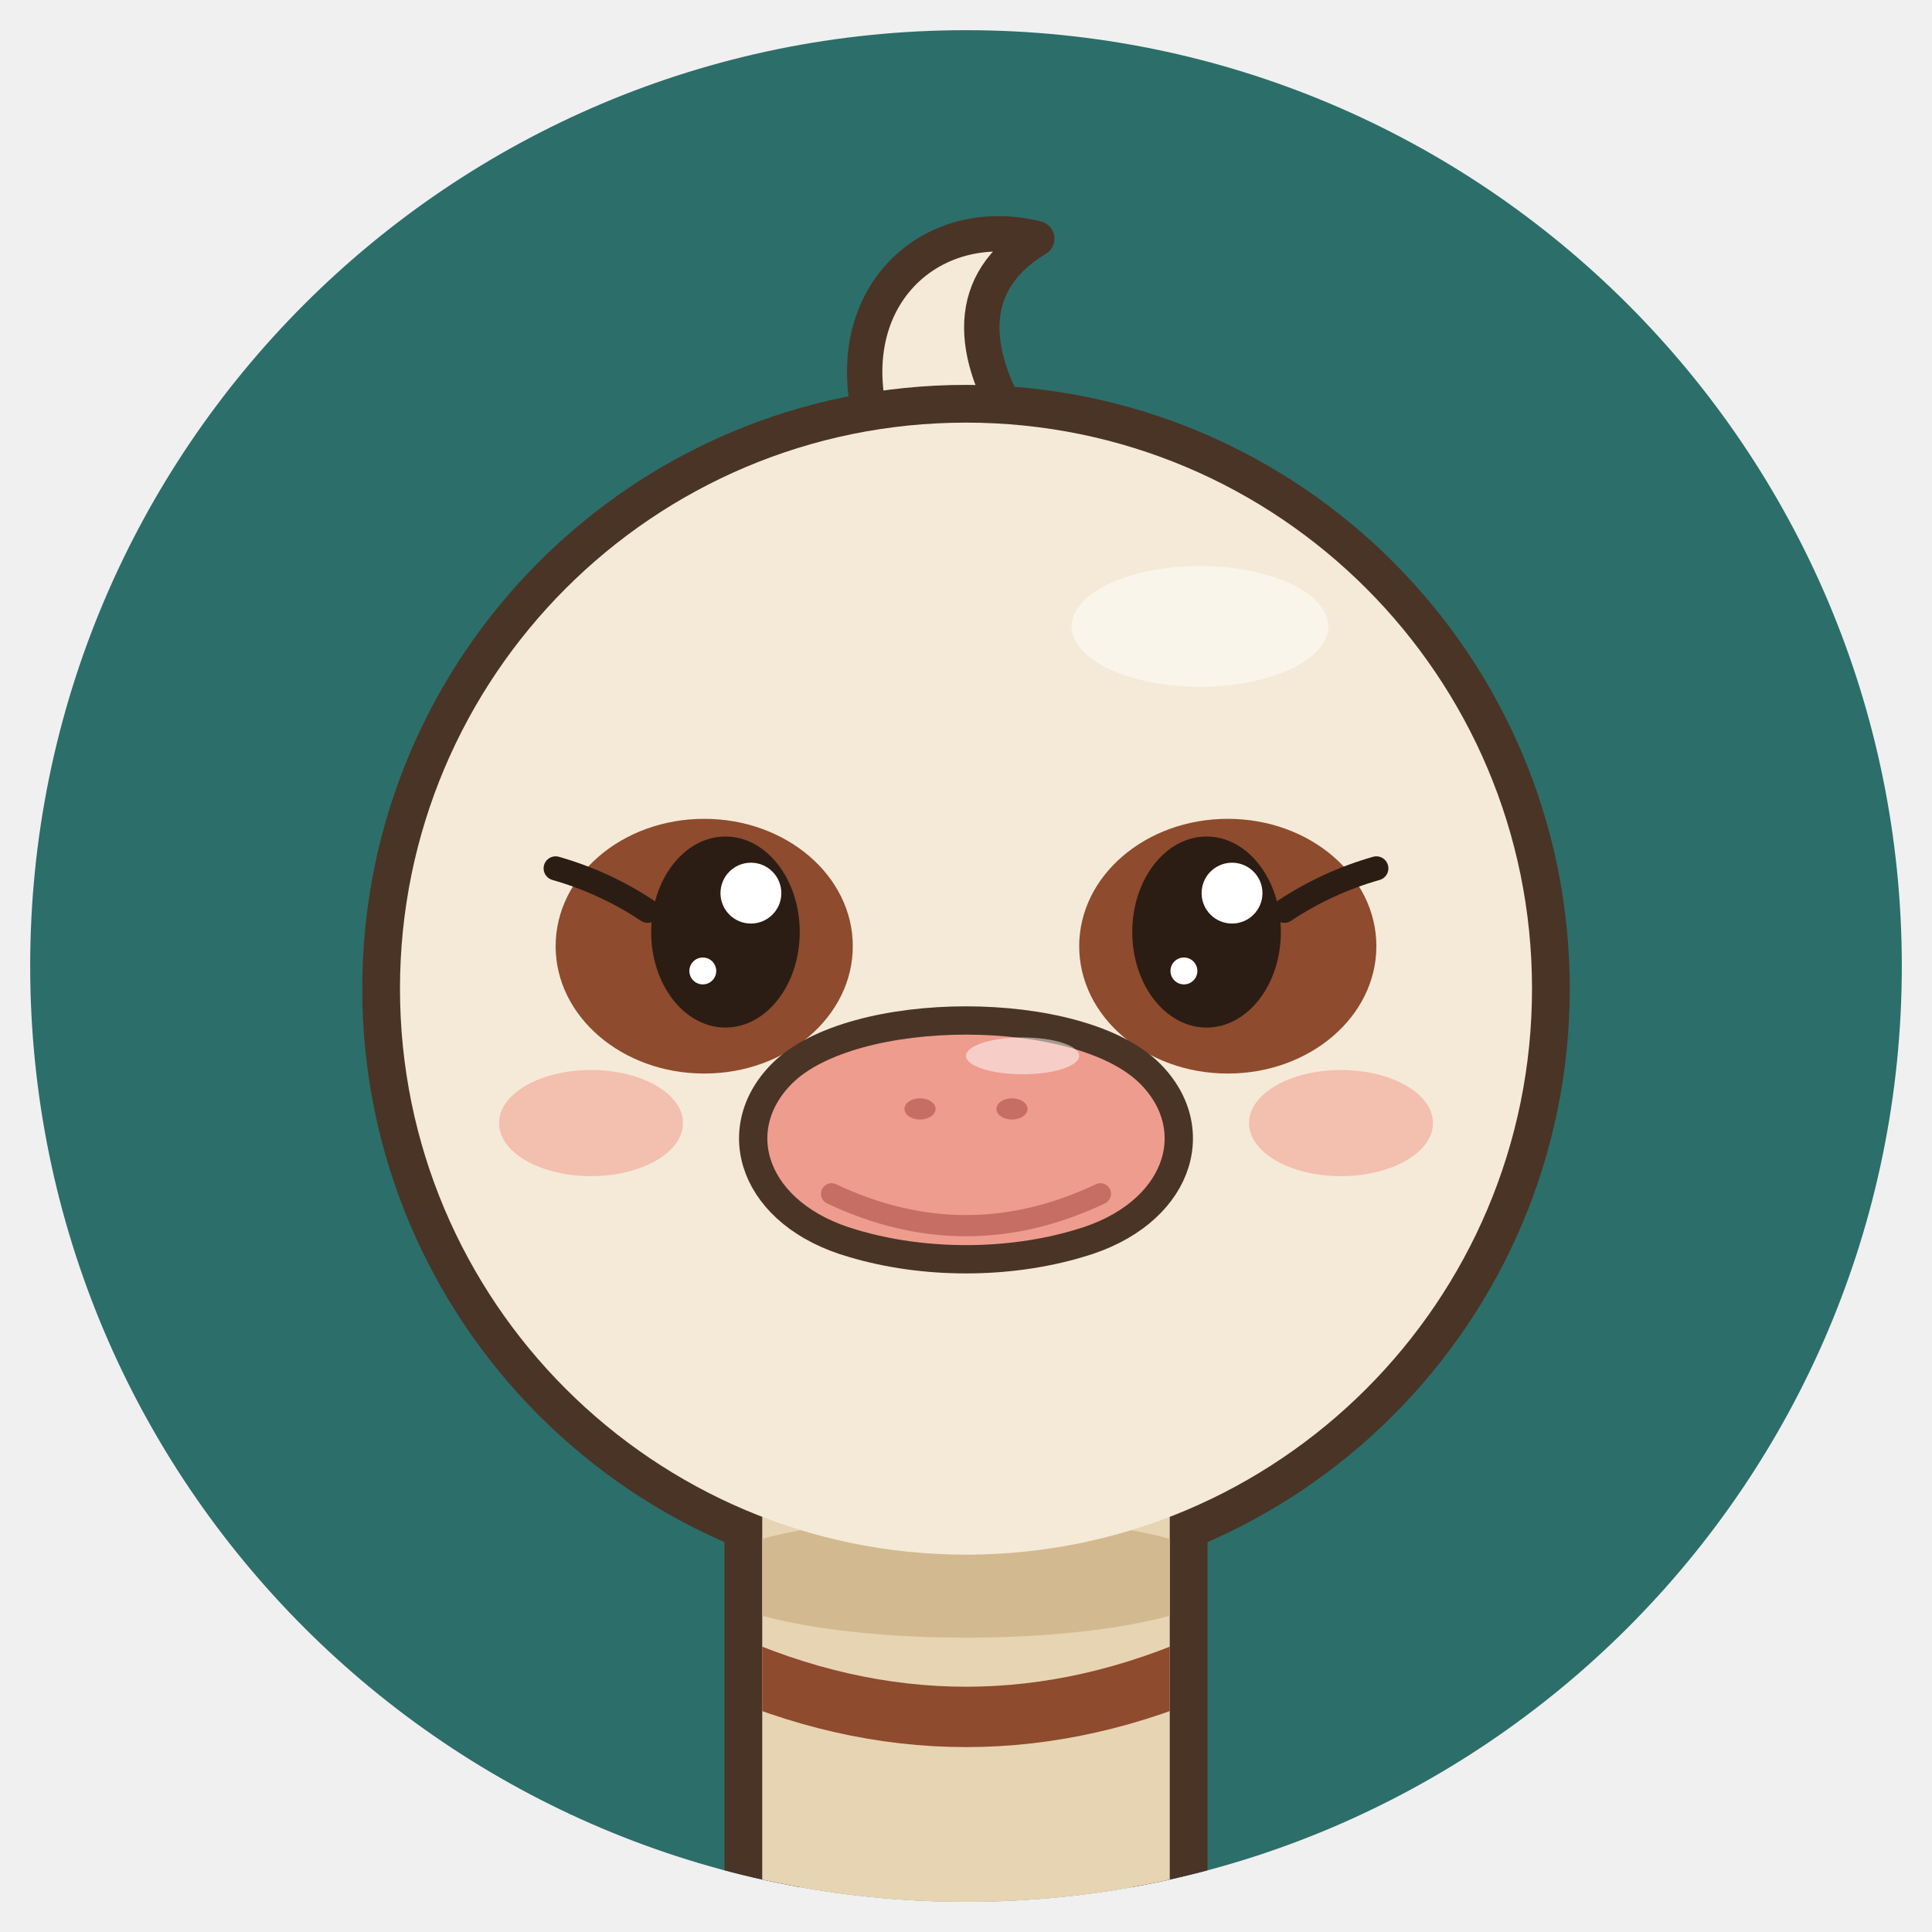
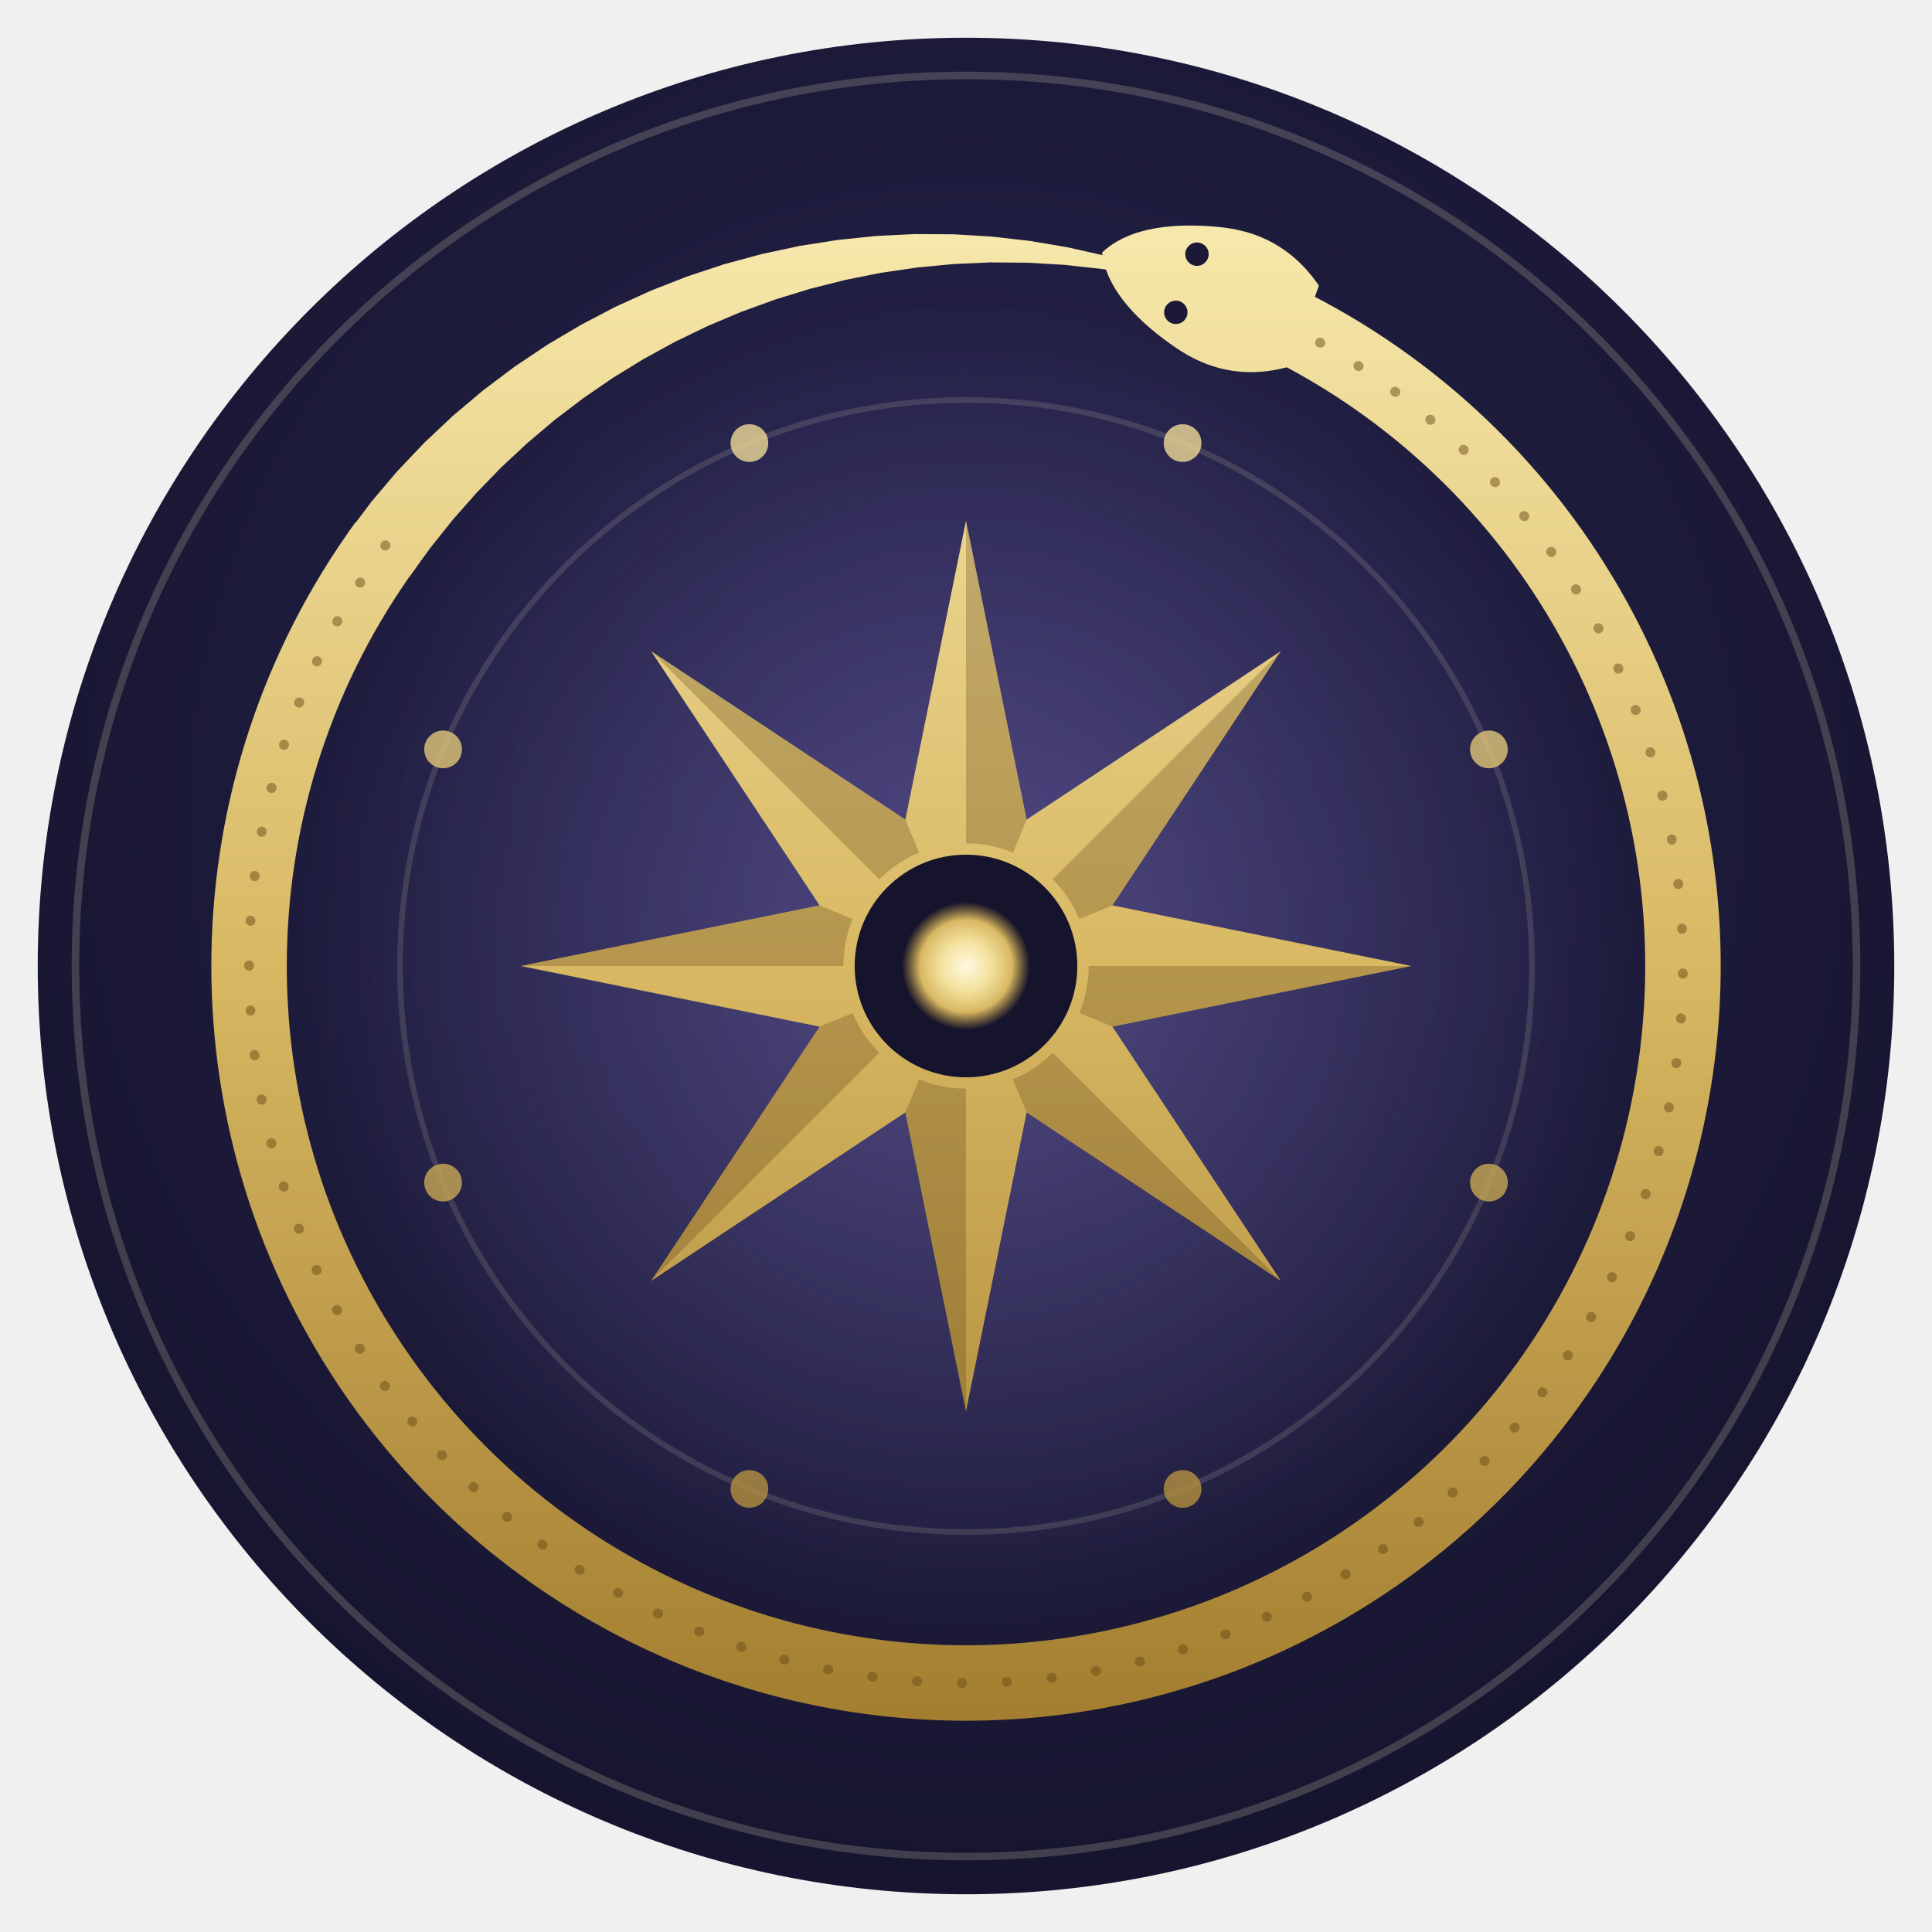
- <svg xmlns="http://www.w3.org/2000/svg" viewBox="0 0 512 512" width="512" height="512" role="img" aria-label="Gengen">
+ <svg xmlns="http://www.w3.org/2000/svg" viewBox="0 0 512 512" role="img" aria-label="Sheneset">
  <defs>
-     <clipPath id="ni-disc">
-       <circle cx="256" cy="256" r="248" />
-     </clipPath>
-     <clipPath id="ni-neck">
-       <path d="M 202 330 L 202 540 L 310 540 L 310 330 Z" />
-     </clipPath>
+     <radialGradient id="bg" cx="50%" cy="42%" r="78%">
+       <stop offset="0" stop-color="#2b2856" />
+       <stop offset=".55" stop-color="#1b1937" />
+       <stop offset="1" stop-color="#0e0d20" />
+     </radialGradient>
+     <linearGradient id="gold" gradientUnits="userSpaceOnUse" x1="0" y1="56" x2="0" y2="456">
+       <stop offset="0" stop-color="#f7e9ad" />
+       <stop offset=".5" stop-color="#d8b863" />
+       <stop offset="1" stop-color="#a37e30" />
+     </linearGradient>
+     <radialGradient id="spark">
+       <stop offset="0" stop-color="#fff8e0" />
+       <stop offset=".38" stop-color="#f4e3a0" />
+       <stop offset=".72" stop-color="#d8b863" />
+       <stop offset="1" stop-color="#caa241" stop-opacity="0" />
+     </radialGradient>
+     <radialGradient id="glow">
+       <stop offset="0" stop-color="#9d8be0" stop-opacity=".36" />
+       <stop offset="1" stop-color="#9d8be0" stop-opacity="0" />
+     </radialGradient>
  </defs>
-   <circle cx="256" cy="256" r="248" fill="#2C6E6A" />
-   <g clip-path="url(#ni-disc)">
-     <g transform="translate(256 262) scale(1.875) translate(-256 -158)">
-       <path d="M 244 82 C 236 62 250 48 266 52 C 256 58 256 68 264 80 Z" fill="#F4EAD7" stroke="#4A3426" stroke-width="5" stroke-linejoin="round" />
-     </g>
-     <circle cx="256" cy="262" r="150" fill="#F4EAD7" stroke="#4A3426" stroke-width="20" />
-     <path d="M 202 330 L 202 540 L 310 540 L 310 330 Z" fill="#E7D4B3" stroke="#4A3426" stroke-width="20" />
-     <path d="M 202 330 L 202 540 L 310 540 L 310 330 Z" fill="#E7D4B3" />
-     <g clip-path="url(#ni-neck)">
-       <ellipse cx="256" cy="418" rx="70" ry="16" fill="#D3B98F" />
-       <path d="M 190 440 Q 256 470 322 440" fill="none" stroke="#8E4B2E" stroke-width="16" />
-     </g>
-     <circle cx="256" cy="262" r="150" fill="#F4EAD7" />
-     <ellipse cx="318" cy="166" rx="34" ry="16" fill="#FFFFFF" opacity="0.5" />
-   </g>
-   <g transform="translate(256 262) scale(1.875) translate(-256 -158)">
-     <ellipse cx="219" cy="152" rx="21" ry="18" fill="#8E4B2E" />
-     <ellipse cx="293" cy="152" rx="21" ry="18" fill="#8E4B2E" />
-     <ellipse cx="222" cy="150" rx="10.5" ry="13.5" fill="#2B1D14" />
-     <circle cx="225.6" cy="144.5" r="4.3" fill="#FFFFFF" />
-     <circle cx="218.8" cy="155.5" r="1.9" fill="#FFFFFF" />
-     <ellipse cx="290" cy="150" rx="10.5" ry="13.5" fill="#2B1D14" />
-     <circle cx="293.6" cy="144.5" r="4.3" fill="#FFFFFF" />
-     <circle cx="286.8" cy="155.5" r="1.9" fill="#FFFFFF" />
-     <path d="M 211 147 Q 205 143 198 141" fill="none" stroke="#2B1D14" stroke-width="3.4" stroke-linecap="round" />
-     <path d="M 301 147 Q 307 143 314 141" fill="none" stroke="#2B1D14" stroke-width="3.4" stroke-linecap="round" />
-     <ellipse cx="203" cy="177" rx="13" ry="7.5" fill="#F2A194" opacity="0.6" />
-     <ellipse cx="309" cy="177" rx="13" ry="7.5" fill="#F2A194" opacity="0.6" />
-     <path d="M 230 170 C 240 160 272 160 282 170 C 290 178 286 190 272 194 C 262 197 250 197 240 194 C 226 190 222 178 230 170 Z" fill="#EE9C8E" stroke="#4A3426" stroke-width="4" stroke-linejoin="round" />
-     <path d="M 237 187 Q 256 196 275 187" fill="none" stroke="#C76E64" stroke-width="3" stroke-linecap="round" />
-     <ellipse cx="249.5" cy="175" rx="2.2" ry="1.5" fill="#C76E64" />
-     <ellipse cx="262.5" cy="175" rx="2.2" ry="1.5" fill="#C76E64" />
-     <ellipse cx="264" cy="167.5" rx="8" ry="2.6" fill="#FFFFFF" opacity="0.5" />
-   </g>
+   <circle cx="256" cy="256" r="246" fill="url(#bg)" />
+   <circle cx="256" cy="256" r="236" fill="none" stroke="#efe4c6" stroke-opacity=".2" stroke-width="2" />
+   <circle cx="256" cy="256" r="176" fill="url(#glow)" />
+   <circle cx="256" cy="256" r="150" fill="none" stroke="#efe4c6" stroke-opacity=".14" stroke-width="1.5" />
+   <circle cx="313.4" cy="117.42" r="5" fill="url(#gold)" fill-opacity="0.8" />
+   <circle cx="394.58" cy="198.6" r="5" fill="url(#gold)" fill-opacity="0.8" />
+   <circle cx="394.58" cy="313.4" r="5" fill="url(#gold)" fill-opacity="0.8" />
+   <circle cx="313.4" cy="394.58" r="5" fill="url(#gold)" fill-opacity="0.8" />
+   <circle cx="198.6" cy="394.58" r="5" fill="url(#gold)" fill-opacity="0.8" />
+   <circle cx="117.42" cy="313.4" r="5" fill="url(#gold)" fill-opacity="0.8" />
+   <circle cx="117.42" cy="198.6" r="5" fill="url(#gold)" fill-opacity="0.8" />
+   <circle cx="198.6" cy="117.42" r="5" fill="url(#gold)" fill-opacity="0.8" />
+   <path d="M 339.29,85.23 A 190 190 0 1 1 102.29,144.32" fill="none" stroke="url(#gold)" stroke-width="20" />
+   <path d="M 92.17,141.28 L 98.46,132.92 L 105.23,124.94 L 112.43,117.35 L 120.03,110.19 L 128.01,103.47 L 136.34,97.2 L 144.98,91.41 L 153.92,86.11 L 163.11,81.3 L 172.54,77.01 L 182.16,73.25 L 191.96,70.01 L 201.9,67.32 L 211.94,65.17 L 222.07,63.58 L 232.24,62.53 L 242.44,62.03 L 252.62,62.09 L 262.75,62.69 L 272.81,63.83 L 282.77,65.51 L 292.6,67.71 L 302.27,70.43 L 301.66,72.86 L 291.91,71.27 L 282.11,70.19 L 272.31,69.62 L 262.51,69.54 L 252.75,69.97 L 243.06,70.89 L 233.44,72.3 L 223.94,74.2 L 214.57,76.56 L 205.36,79.4 L 196.32,82.69 L 187.49,86.42 L 178.87,90.59 L 170.49,95.18 L 162.37,100.17 L 154.52,105.56 L 146.97,111.31 L 139.73,117.43 L 132.81,123.89 L 126.22,130.68 L 119.98,137.76 L 114.1,145.13 L 108.55,152.76 Z" fill="url(#gold)" />
+   <path d="M 339.29,85.23 A 190 190 0 1 1 102.29,144.32" fill="none" stroke="#6b4d17" stroke-opacity=".5" stroke-width="2.6" stroke-linecap="round" stroke-dasharray=".1 11.8" />
+   <path d="M 341.72,97.14 C 329.55,100.59 319.71,97.62 311.92,92.36 C 302.18,85.78 293.23,77.06 292.06,66.93 C 299.46,59.92 311.93,59 323.62,60.22 C 332.97,61.2 342.41,65.24 349.52,75.71 Z" fill="url(#gold)" />
+   <circle cx="311.6" cy="82.77" r="3.1" fill="#1b1937" />
+   <circle cx="317.21" cy="67.36" r="3.1" fill="#1b1937" />
+   <polygon points="239.93,217.2 256,138 272.07,217.2 339.44,172.56 294.8,239.93 374,256 294.8,272.07 339.44,339.44 272.07,294.8 256,374 239.93,294.8 172.56,339.44 217.2,272.07 138,256 217.2,239.93 172.56,172.56" fill="url(#gold)" />
+   <path d="M 256,256 L 256,138 L 272.07,217.2 Z M 256,256 L 339.44,172.56 L 294.8,239.93 Z M 256,256 L 374,256 L 294.8,272.07 Z M 256,256 L 339.44,339.44 L 272.07,294.8 Z M 256,256 L 256,374 L 239.93,294.8 Z M 256,256 L 172.56,339.44 L 217.2,272.07 Z M 256,256 L 138,256 L 217.2,239.93 Z M 256,256 L 172.56,172.56 L 239.93,217.2 Z" fill="#5a3f12" fill-opacity="0.28" />
+   <circle cx="256" cy="256" r="31" fill="#15142c" />
+   <circle cx="256" cy="256" r="31" fill="none" stroke="url(#gold)" stroke-width="3" />
+   <circle cx="256" cy="256" r="17" fill="url(#spark)" />
</svg>
